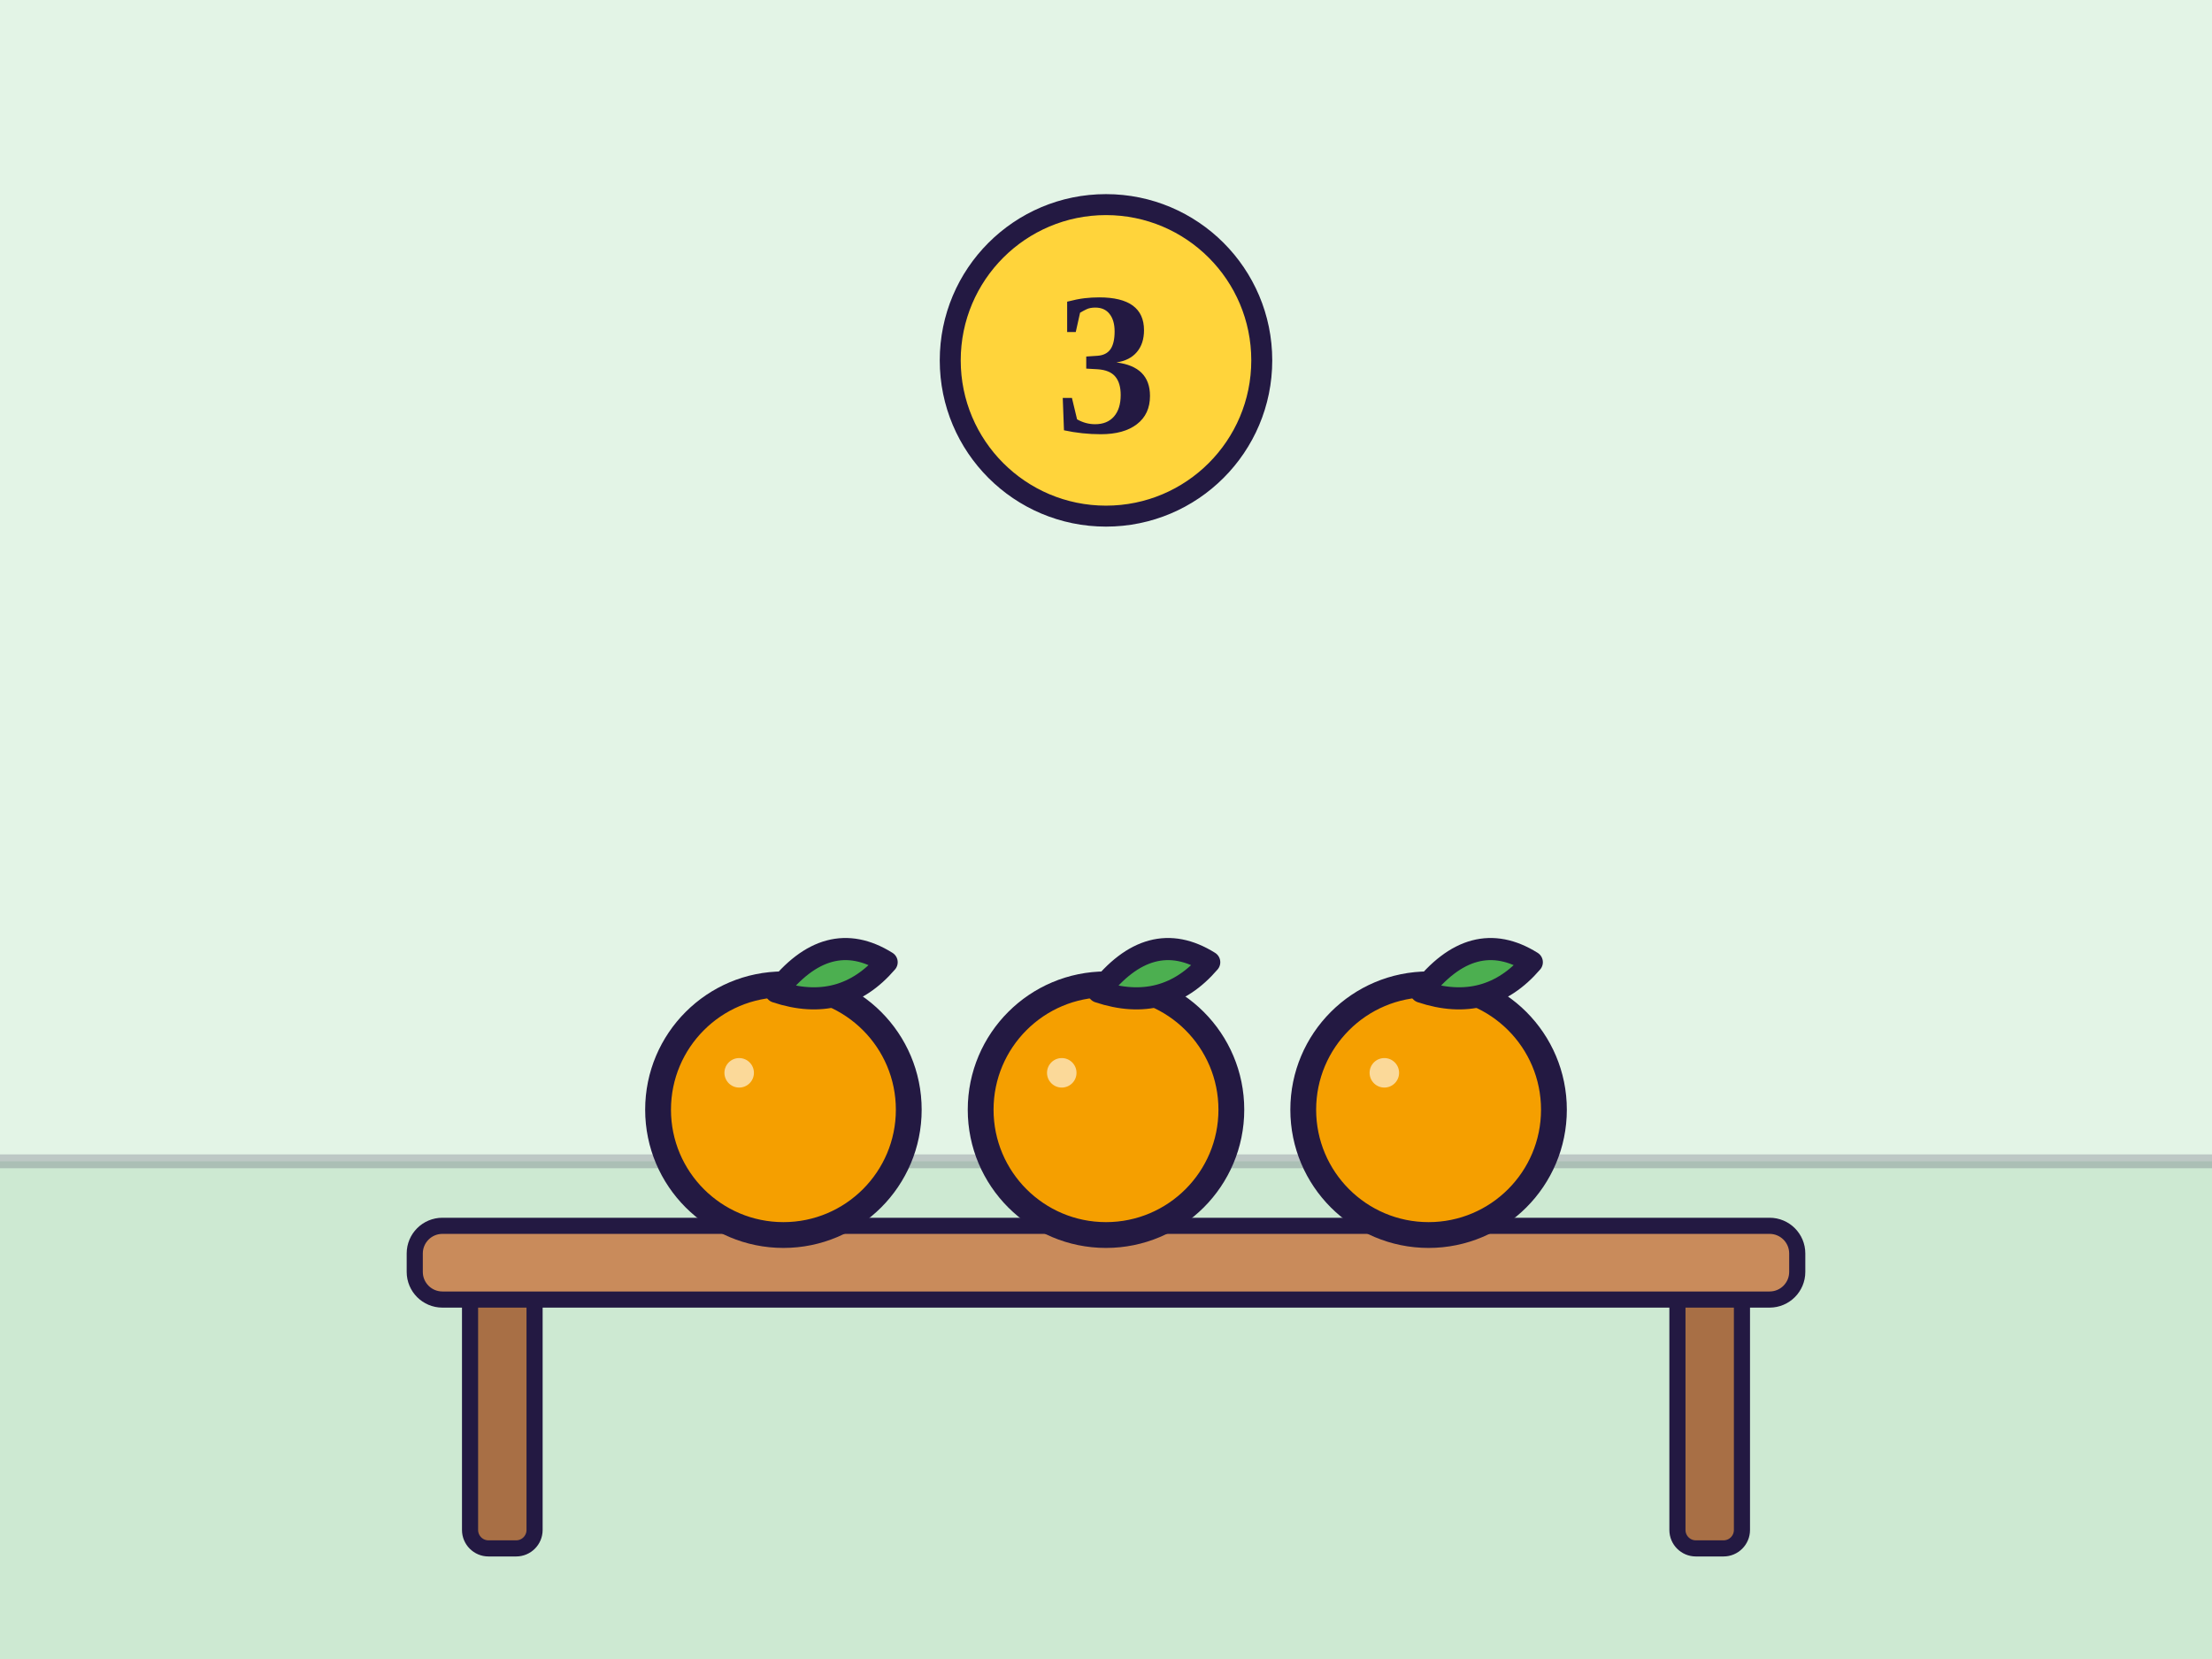
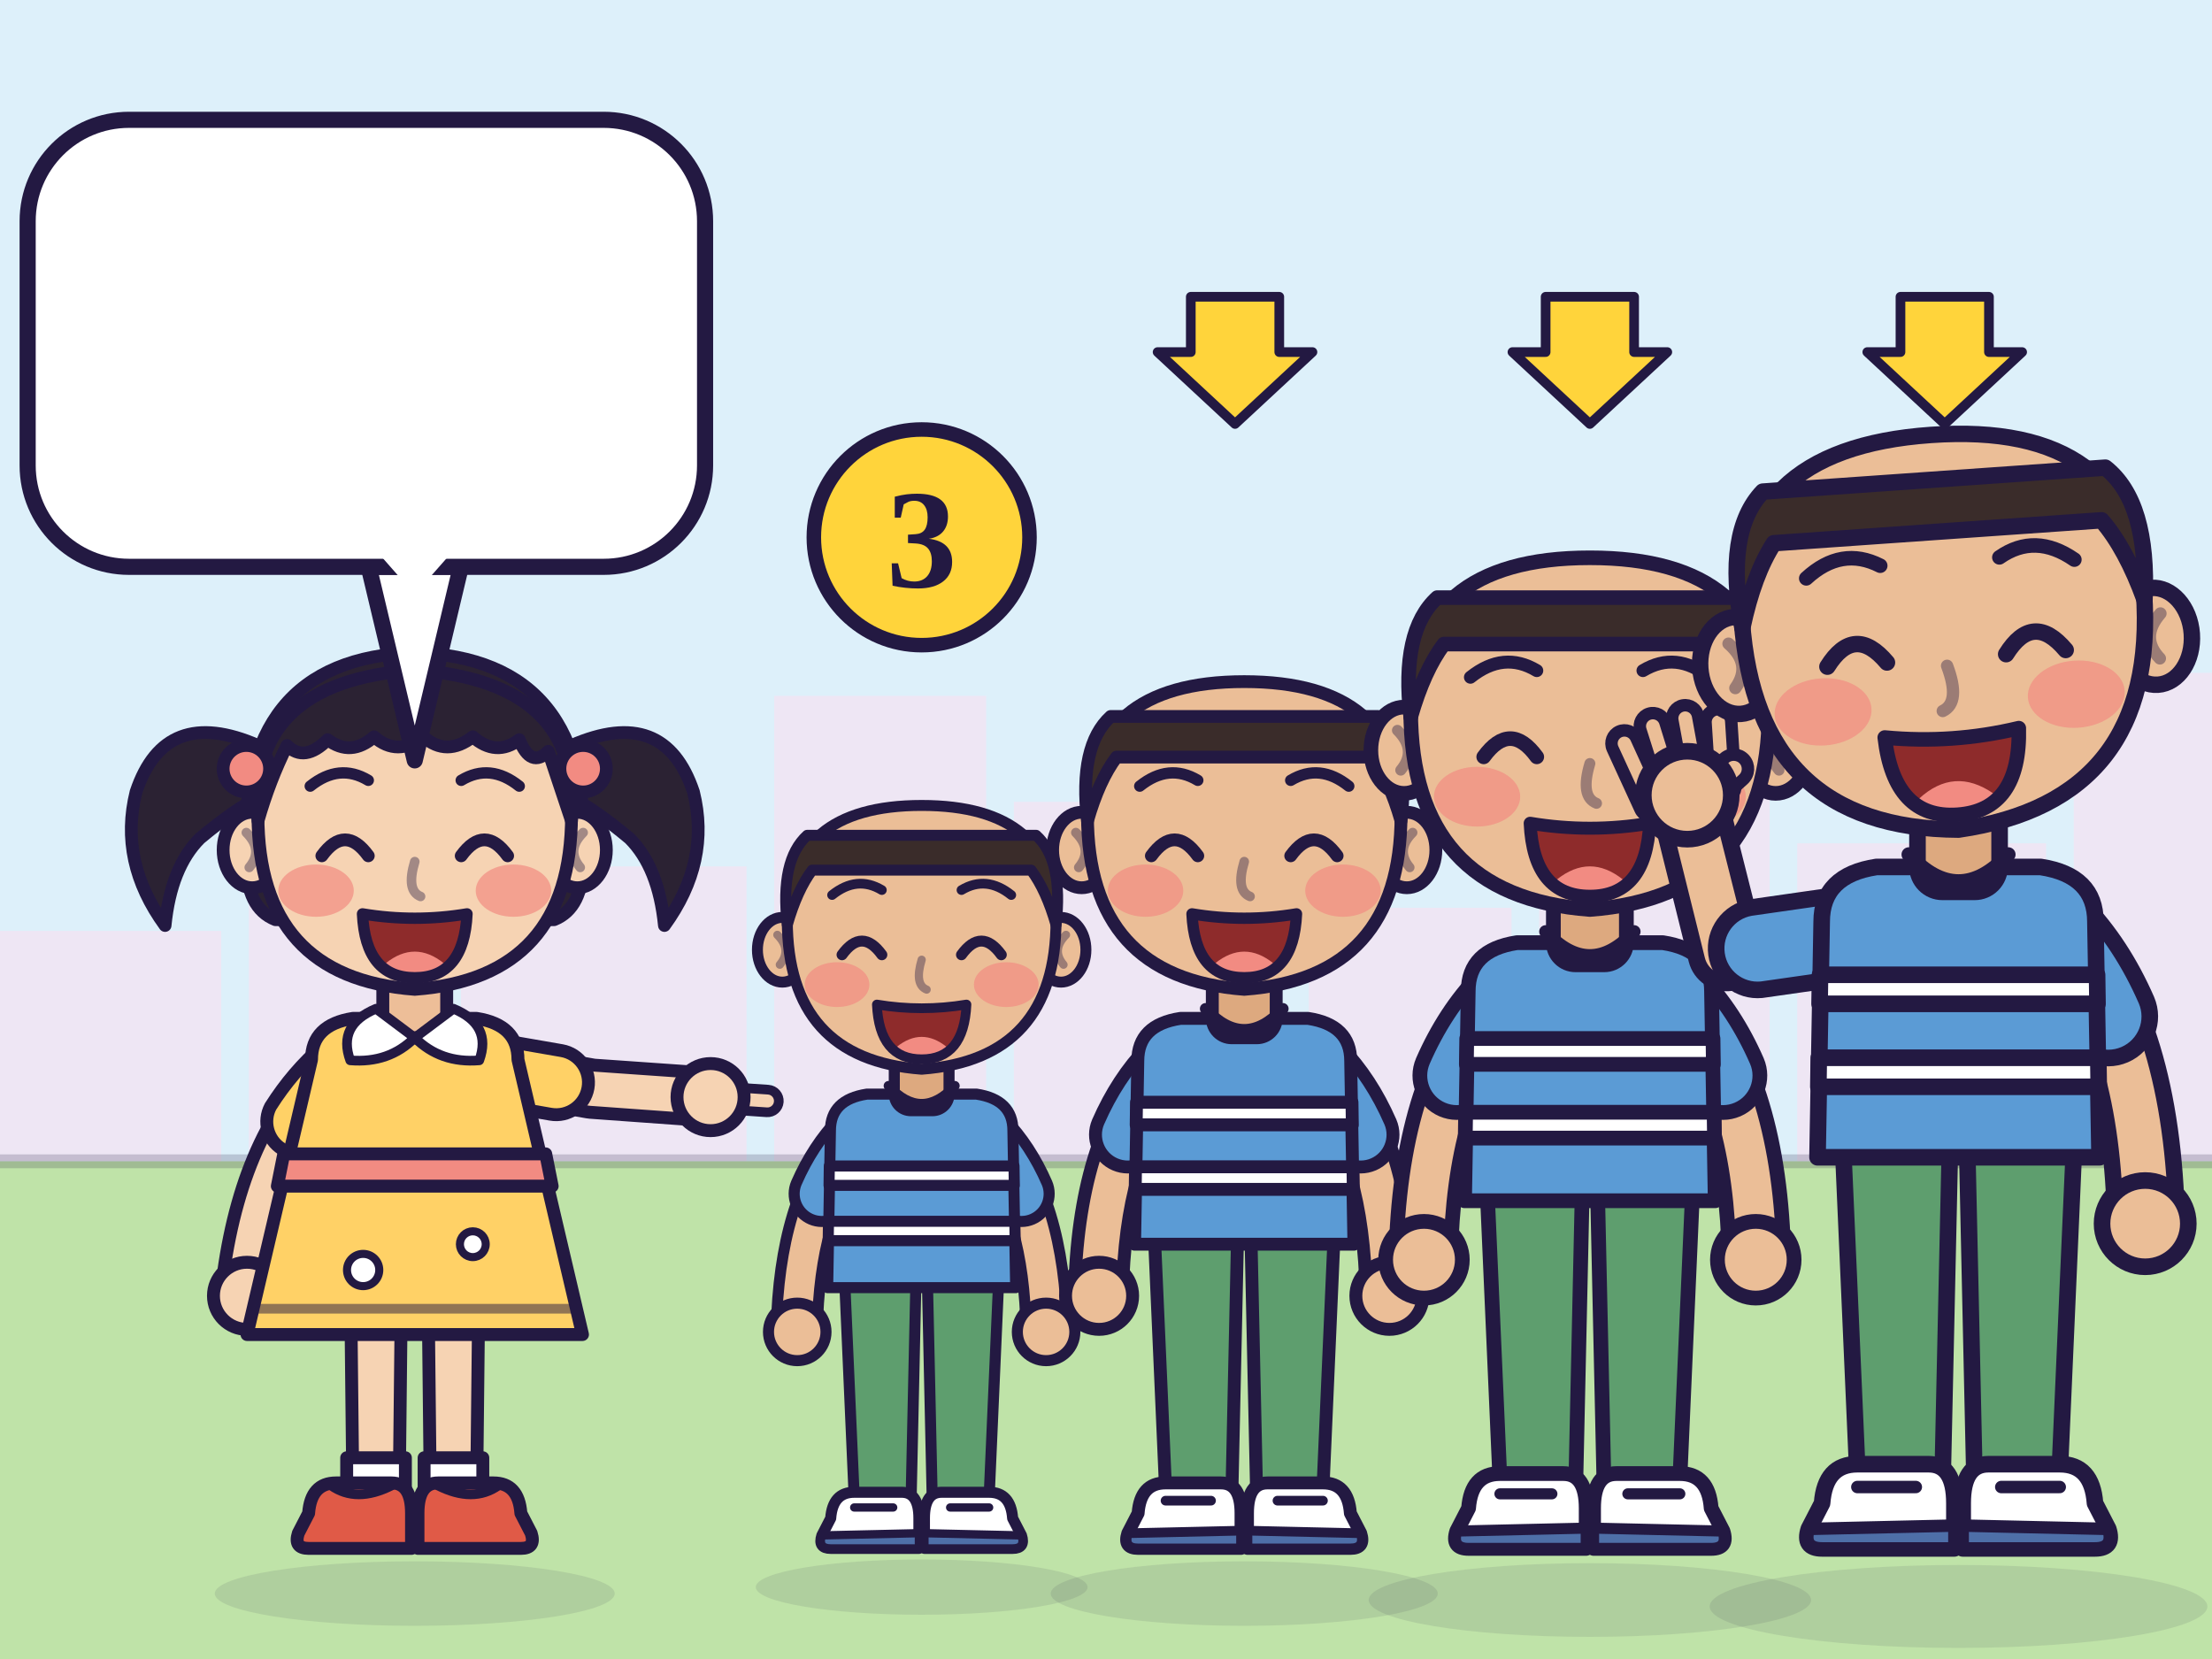
- <svg xmlns="http://www.w3.org/2000/svg" viewBox="0 0 480 360" role="img" aria-label="Three oranges in a row on a table, with the digit 3.">
+ <svg xmlns="http://www.w3.org/2000/svg" viewBox="0 0 480 360" role="img" aria-label="Little Sister points at a little friend standing with his three big brothers: &quot;他有三个哥哥。&quot;">
  <g stroke="#231942" stroke-width="3.5" stroke-linejoin="round" stroke-linecap="round">
-     <rect x="0" y="0" width="480" height="360" fill="#E3F4E6" stroke="none" />
-     <rect x="0" y="252" width="480" height="108" fill="#CDE9D2" stroke="none" />
+     <rect x="0" y="0" width="480" height="360" fill="#DDF0FA" stroke="none" />
+     <rect x="0" y="202" width="48" height="50" fill="#EEE6F4" stroke="none" />
+     <rect x="54" y="165" width="40" height="87" fill="#EEE6F4" stroke="none" />
+     <rect x="100" y="188" width="62" height="64" fill="#EEE6F4" stroke="none" />
+     <rect x="168" y="151" width="46" height="101" fill="#EEE6F4" stroke="none" />
+     <rect x="220" y="174" width="58" height="78" fill="#EEE6F4" stroke="none" />
+     <rect x="284" y="197" width="44" height="55" fill="#EEE6F4" stroke="none" />
+     <rect x="334" y="160" width="50" height="92" fill="#EEE6F4" stroke="none" />
+     <rect x="390" y="183" width="54" height="69" fill="#EEE6F4" stroke="none" />
+     <rect x="450" y="146" width="30" height="106" fill="#EEE6F4" stroke="none" />
+     <rect x="0" y="252" width="480" height="108" fill="#BFE3A8" stroke="none" />
    <path d="M0 252L480 252" fill="none" stroke-width="3" opacity="0.2" />
-     <g transform="translate(240 336)">
-       <g class="prop p-table">
-         <rect x="-138" y="-58" width="14" height="58" rx="4" fill="#A86F45" />
-         <rect x="124" y="-58" width="14" height="58" rx="4" fill="#A86F45" />
-         <rect x="-150" y="-70" width="300" height="16" rx="6" fill="#C98B5B" />
-       </g>
-     </g>
-     <g transform="translate(170 268) scale(1.6 1.6)">
-       <g class="prop p-orange count-item ci-1">
-         <circle cx="0" cy="-17" r="17" fill="#F59F00" />
-         <path d="M-1-33Q6-42 14-37Q8-30-1-33Z" fill="#4CAF50" stroke-width="3" />
-         <circle cx="-6" cy="-22" r="2" fill="#FFFFFF" stroke="none" opacity="0.6" />
-       </g>
-     </g>
-     <g transform="translate(240 268) scale(1.6 1.6)">
-       <g class="prop p-orange count-item ci-2">
-         <circle cx="0" cy="-17" r="17" fill="#F59F00" />
-         <path d="M-1-33Q6-42 14-37Q8-30-1-33Z" fill="#4CAF50" stroke-width="3" />
-         <circle cx="-6" cy="-22" r="2" fill="#FFFFFF" stroke="none" opacity="0.6" />
-       </g>
-     </g>
-     <g transform="translate(310 268) scale(1.6 1.6)">
-       <g class="prop p-orange count-item ci-3">
-         <circle cx="0" cy="-17" r="17" fill="#F59F00" />
-         <path d="M-1-33Q6-42 14-37Q8-30-1-33Z" fill="#4CAF50" stroke-width="3" />
-         <circle cx="-6" cy="-22" r="2" fill="#FFFFFF" stroke="none" opacity="0.6" />
-       </g>
-     </g>
-     <g transform="translate(240 112) scale(1.3 1.3)">
+     <path d="M30 52Q26 38 44 38Q52 26 68 36Q84 34 82 52Z" fill="#FFFFFF" stroke="none" />
+     <g transform="translate(268 92) scale(0.6 0.6)">
+       <g class="prop p-marker count-item ci-1">
+         <path d="M-16-46L16-46L16-26L28-26L0 0L-28-26L-16-26Z" fill="#FFD43B" stroke-width="3.5" />
+       </g>
+     </g>
+     <g transform="translate(345 92) scale(0.6 0.6)">
+       <g class="prop p-marker count-item ci-2">
+         <path d="M-16-46L16-46L16-26L28-26L0 0L-28-26L-16-26Z" fill="#FFD43B" stroke-width="3.5" />
+       </g>
+     </g>
+     <g transform="translate(422 92) scale(0.6 0.6)">
+       <g class="prop p-marker count-item ci-3">
+         <path d="M-16-46L16-46L16-26L28-26L0 0L-28-26L-16-26Z" fill="#FFD43B" stroke-width="3.5" />
+       </g>
+     </g>
+     <g transform="translate(200 140) scale(0.9 0.9)">
      <g class="prop p-digit digit">
        <circle cx="0" cy="-26" r="26" fill="#FFD43B" />
        <text x="0" y="-14" font-family="Baloo 2, Nunito, sans-serif" font-weight="800" font-size="34" text-anchor="middle" fill="#231942" stroke="none">3</text>
      </g>
    </g>
+     <g transform="translate(90 336) scale(0.7 0.7)">
+       <g class="char c-1 ch-meimei">
+         <g transform="translate(-150 -432)">
+           <ellipse class="shadow" cx="150" cy="446" rx="62" ry="10" fill="#231942" stroke="none" opacity="0.1" />
+           <g class="figure" stroke="#231942" stroke-width="4" stroke-linejoin="round" stroke-linecap="round">
+             <g class="legs">
+               <path d="M129.9 329.7L146.1 329.7L145.1 422.6L130.9 422.6Z" fill="#F6D3B3" />
+               <path d="M128.9 403.9L147.1 403.9L147.1 422.6L128.9 422.6Z" fill="#FFFFFF" />
+               <path d="M153.9 329.7L170.1 329.7L169.1 422.6L154.9 422.6Z" fill="#F6D3B3" />
+               <path d="M152.9 403.9L171.1 403.9L171.1 422.6L152.9 422.6Z" fill="#FFFFFF" />
+               <path d="M149 421.1Q149 411.7 142.8 411.7L125.6 411.7Q117.8 411.7 117.1 421.1L113.9 427.3Q112.4 432 117.1 432L149 432Z" fill="#E05A47" />
+               <path d="M124.1 412.5Q131.9 418 142.8 412.5" fill="none" stroke-width="3" />
+               <path d="M151 421.1Q151 411.7 157.2 411.7L174.4 411.7Q182.2 411.7 182.9 421.1L186.1 427.3Q187.6 432 182.9 432L151 432Z" fill="#E05A47" />
+               <path d="M175.9 412.5Q168.1 418 157.2 412.5" fill="none" stroke-width="3" />
+             </g>
+             <g transform="translate(150 333.7)">
+               <g class="upper">
+                 <g transform="translate(-150 -333.7)">
+                   <g transform="translate(172 283.7)">
+                     <g class="arm-left act">
+                       <g transform="translate(-172 -283.7)">
+                         <path d="M170.7 291L203.5 296.7A7.4 7.4 0 0 0 204.3 296.8L236.2 299.1A7.4 7.4 0 0 0 237.2 284.4L205.7 282.2L173.3 276.5A7.4 7.4 0 0 0 170.7 291Z" fill="#F6D3B3" />
+                         <path d="M170.3 293.6L192.1 297.4A10 10 0 0 0 195.6 277.7L173.7 273.9A10 10 0 0 0 170.3 293.6Z" fill="#FFD166" />
+                         <path d="M241.4 295.6L259.1 296.8A3.5 3.5 0 0 0 259.6 289.8L241.9 288.6A3.5 3.5 0 0 0 241.4 295.6Z" fill="#F6D3B3" stroke-width="3" />
+                         <circle class="hand" cx="241.7" cy="292.1" r="10.4" fill="#F6D3B3" />
+                       </g>
+                     </g>
+                   </g>
+                   <g transform="translate(128 283.7)">
+                     <g class="arm-right">
+                       <g transform="translate(-128 -283.7)">
+                         <path d="M123.2 278.1Q97.1 300.4 90.7 346.7A7.4 7.4 0 0 0 105.3 348.7Q110.9 308 132.8 289.3A7.4 7.4 0 0 0 123.2 278.1Z" fill="#F6D3B3" />
+                         <path d="M121.5 276.1Q112.2 284.1 105.3 295A10 10 0 0 0 122.2 305.6Q127.5 297.3 134.5 291.3A10 10 0 0 0 121.5 276.1Z" fill="#FFD166" />
+                         <circle class="hand" cx="98" cy="353.7" r="10.4" fill="#F6D3B3" />
+                       </g>
+                     </g>
+                   </g>
+                   <g class="body">
+                     <path d="M118 280.5Q118 269.7 130.8 267.7L169.2 267.7Q182 269.7 182 280.5L202 365.7L98 365.7Z" fill="#FFD166" />
+                     <path d="M109.4 309.7L190.6 309.7L192.6 319.7L107.4 319.7Z" fill="#F28B82" />
+                     <g class="neck">
+                       <rect x="140.1" y="250.7" width="19.8" height="23" rx="6" fill="#EDBE98" />
+                     </g>
+                     <path d="M138 264.7Q126 269.7 130 280.7Q142 281.7 150 273.7Z" fill="#FFFFFF" stroke-width="3" />
+                     <path d="M162 264.7Q174 269.7 170 280.7Q158 281.7 150 273.7Z" fill="#FFFFFF" stroke-width="3" />
+                     <circle cx="134" cy="345.7" r="5" fill="#FFFFFF" stroke-width="2.5" />
+                     <circle cx="168" cy="337.7" r="4" fill="#FFFFFF" stroke-width="2.5" />
+                     <path d="M101.6 357.7L198.4 357.7" fill="none" stroke-width="3" opacity="0.5" />
+                   </g>
+                   <g transform="translate(150 258.7)">
+                     <g class="head">
+                       <g transform="translate(-150 -258.7)">
+                         <g transform="translate(150 210.1) scale(0.9)" stroke-width="4.4">
+                           <g class="hair-back">
+                             <path d="M-54-30Q-86-44-96-14Q-102 10-86 32Q-84 12-74 2Q-62-8-54-12Z" fill="#2B2233" />
+                             <path d="M54-30Q86-44 96-14Q102 10 86 32Q84 12 74 2Q62-8 54-12Z" fill="#2B2233" />
+                             <path d="M-58 10Q-62-60 0-62Q62-60 58 10Q58 26 48 30L-48 30Q-58 26-58 10Z" fill="#2B2233" />
+                           </g>
+                           <g class="ears">
+                             <ellipse cx="-56" cy="6" rx="10" ry="13" fill="#F6D3B3" />
+                             <ellipse cx="56" cy="6" rx="10" ry="13" fill="#F6D3B3" />
+                             <path d="M-58 0Q-52 6-57 12" fill="none" stroke-width="3.3" opacity="0.4" />
+                             <path d="M58 0Q52 6 57 12" fill="none" stroke-width="3.3" opacity="0.4" />
+                           </g>
+                           <path class="face" d="M-54-6Q-54-52 0-52Q54-52 54-6Q54 50 0 54Q-54 50-54-6Z" fill="#F6D3B3" />
+                           <g class="hair">
+                             <path d="M-54-4Q-58-52 0-56Q58-52 54-4Q50-16 46-28Q40-22 36-32Q28-26 20-33Q11-26 3-33Q-6-26-14-33Q-22-26-30-32Q-38-24-44-30Q-50-18-54-4Z" fill="#2B2233" />
+                             <circle cx="-58" cy="-22" r="8" fill="#F28B82" />
+                             <circle cx="58" cy="-22" r="8" fill="#F28B82" />
+                           </g>
+                           <g class="cheeks">
+                             <ellipse cx="-34" cy="20" rx="13" ry="9" fill="#F28B82" stroke="none" opacity="0.7" />
+                             <ellipse cx="34" cy="20" rx="13" ry="9" fill="#F28B82" stroke="none" opacity="0.7" />
+                           </g>
+                           <g class="brows">
+                             <path d="M-36-16Q-26-24-16-18M16-18Q26-24 36-16" fill="none" stroke-width="3.9" />
+                           </g>
+                           <g transform="translate(0 4)">
+                             <g class="eyes">
+                               <g transform="translate(0 -4)">
+                                 <path d="M-32 8Q-24-3-16 8M16 8Q24-3 32 8" fill="none" stroke-width="4.4" />
+                               </g>
+                             </g>
+                           </g>
+                           <g class="nose">
+                             <path d="M0 10Q-3 20 2 22" fill="none" stroke-width="3.3" opacity="0.4" />
+                           </g>
+                           <g class="mouth">
+                             <path d="M-18 28Q0 31 18 28Q17 50 0 50Q-17 50-18 28Z" fill="#8E2B2B" stroke="none" />
+                             <path d="M-10 45Q0 37 10 45Q6 50 0 50Q-6 50-10 45Z" fill="#F28B82" stroke="none" />
+                             <path d="M-18 28Q0 31 18 28Q17 50 0 50Q-17 50-18 28Z" fill="none" stroke-width="3.9" />
+                           </g>
+                         </g>
+                       </g>
+                     </g>
+                   </g>
+                 </g>
+               </g>
+             </g>
+           </g>
+         </g>
+       </g>
+     </g>
+     <g transform="translate(200 336) scale(0.6 0.6)">
+       <g class="char c-2 ch-boy">
+         <g transform="translate(-150 -432)">
+           <ellipse class="shadow" cx="150" cy="446" rx="60" ry="10" fill="#231942" stroke="none" opacity="0.1" />
+           <g class="figure" stroke="#231942" stroke-width="4" stroke-linejoin="round" stroke-linecap="round">
+             <g class="legs">
+               <path d="M122 331.7L148 331.7L146 422.6L126 422.6Z" fill="#5E9E6E" />
+               <path d="M178 331.7L152 331.7L154 422.6L174 422.6Z" fill="#5E9E6E" />
+               <path d="M149 421.1Q149 411.7 142.8 411.7L125.6 411.7Q117.8 411.7 117.1 421.1L113.9 427.3Q112.4 432 117.1 432L149 432Z" fill="#FFFFFF" />
+               <path d="M113.9 427.3Q112.4 432 117.1 432L149 432L149 426.5Z" fill="#4E6FA8" stroke-width="3" />
+               <path d="M125.6 417.2L139.7 417.2" fill="none" stroke-width="3" />
+               <path d="M151 421.1Q151 411.7 157.2 411.7L174.4 411.7Q182.2 411.7 182.9 421.1L186.1 427.3Q187.6 432 182.9 432L151 432Z" fill="#FFFFFF" />
+               <path d="M186.1 427.3Q187.6 432 182.9 432L151 432L151 426.5Z" fill="#4E6FA8" stroke-width="3" />
+               <path d="M174.4 417.2L160.3 417.2" fill="none" stroke-width="3" />
+             </g>
+             <g transform="translate(150 331.7)">
+               <g class="upper">
+                 <g transform="translate(-150 -331.7)">
+                   <g transform="translate(173 283.7)">
+                     <g class="arm-left">
+                       <g transform="translate(-173 -283.7)">
+                         <path d="M167.7 288.9Q185.8 307.3 187.6 348.1A7.4 7.4 0 0 0 202.4 347.4Q200.2 301.1 178.3 278.6A7.4 7.4 0 0 0 167.7 288.9Z" fill="#EBBE97" />
+                         <path d="M165.8 290.7Q172.6 297.6 176.9 307.7A10 10 0 0 0 195.3 299.8Q189.4 286.3 180.2 276.7A10 10 0 0 0 165.8 290.7Z" fill="#5B9BD5" />
+                         <circle class="hand" cx="195" cy="353.7" r="10.4" fill="#EBBE97" />
+                       </g>
+                     </g>
+                   </g>
+                   <g transform="translate(127 283.7)">
+                     <g class="arm-right">
+                       <g transform="translate(-127 -283.7)">
+                         <path d="M121.7 278.6Q99.8 301.1 97.6 347.4A7.4 7.4 0 0 0 112.4 348.1Q114.2 307.3 132.3 288.9A7.4 7.4 0 0 0 121.7 278.6Z" fill="#EBBE97" />
+                         <path d="M119.8 276.7Q110.6 286.3 104.7 299.8A10 10 0 0 0 123.1 307.7Q127.4 297.6 134.2 290.7A10 10 0 0 0 119.8 276.7Z" fill="#5B9BD5" />
+                         <circle class="hand" cx="105" cy="353.7" r="10.4" fill="#EBBE97" />
+                       </g>
+                     </g>
+                   </g>
+                   <g class="body">
+                     <path d="M117 280.9Q117 269.7 130.2 267.7L169.8 267.7Q183 269.7 183 280.9L184 337.7L116 337.7Z" fill="#5B9BD5" />
+                     <path d="M116.6 293.7L183.4 293.7L183.5 300.7L116.5 300.7Z" fill="#FFFFFF" />
+                     <path d="M116.3 313.7L183.7 313.7L183.8 320.7L116.2 320.7Z" fill="#FFFFFF" />
+                     <g class="neck">
+                       <rect x="140.1" y="250.7" width="19.8" height="23" rx="6" fill="#DDA97F" />
+                     </g>
+                     <path d="M138 264.7Q150 277.7 162 264.7" fill="none" stroke-width="3.5" />
+                   </g>
+                   <g transform="translate(150 258.7)">
+                     <g class="head">
+                       <g transform="translate(-150 -258.7)">
+                         <g transform="translate(150 210.1) scale(0.9)" stroke-width="4.4">
+                           <g class="ears">
+                             <ellipse cx="-56" cy="6" rx="10" ry="13" fill="#EBBE97" />
+                             <ellipse cx="56" cy="6" rx="10" ry="13" fill="#EBBE97" />
+                             <path d="M-58 0Q-52 6-57 12" fill="none" stroke-width="3.3" opacity="0.4" />
+                             <path d="M58 0Q52 6 57 12" fill="none" stroke-width="3.3" opacity="0.4" />
+                           </g>
+                           <path class="face" d="M-54-6Q-54-52 0-52Q54-52 54-6Q54 50 0 54Q-54 50-54-6Z" fill="#EBBE97" />
+                           <g class="hair">
+                             <path d="M-54-4Q-57-30-46-40L46-40Q57-30 54-4Q50-18 44-26L-44-26Q-50-18-54-4Z" fill="#3A2C2A" />
+                           </g>
+                           <g class="cheeks">
+                             <ellipse cx="-34" cy="20" rx="13" ry="9" fill="#F28B82" stroke="none" opacity="0.7" />
+                             <ellipse cx="34" cy="20" rx="13" ry="9" fill="#F28B82" stroke="none" opacity="0.7" />
+                           </g>
+                           <g class="brows">
+                             <path d="M-36-16Q-26-24-16-18M16-18Q26-24 36-16" fill="none" stroke-width="3.9" />
+                           </g>
+                           <g transform="translate(0 4)">
+                             <g class="eyes">
+                               <g transform="translate(0 -4)">
+                                 <path d="M-32 8Q-24-3-16 8M16 8Q24-3 32 8" fill="none" stroke-width="4.4" />
+                               </g>
+                             </g>
+                           </g>
+                           <g class="nose">
+                             <path d="M0 10Q-3 20 2 22" fill="none" stroke-width="3.3" opacity="0.4" />
+                           </g>
+                           <g class="mouth">
+                             <path d="M-18 28Q0 31 18 28Q17 50 0 50Q-17 50-18 28Z" fill="#8E2B2B" stroke="none" />
+                             <path d="M-10 45Q0 37 10 45Q6 50 0 50Q-6 50-10 45Z" fill="#F28B82" stroke="none" />
+                             <path d="M-18 28Q0 31 18 28Q17 50 0 50Q-17 50-18 28Z" fill="none" stroke-width="3.9" />
+                           </g>
+                         </g>
+                       </g>
+                     </g>
+                   </g>
+                 </g>
+               </g>
+             </g>
+           </g>
+         </g>
+       </g>
+     </g>
+     <g transform="translate(270 336) scale(0.7 0.7)">
+       <g class="char c-3 ch-boy">
+         <g transform="translate(-150 -432)">
+           <ellipse class="shadow" cx="150" cy="446" rx="60" ry="10" fill="#231942" stroke="none" opacity="0.1" />
+           <g class="figure" stroke="#231942" stroke-width="4" stroke-linejoin="round" stroke-linecap="round">
+             <g class="legs">
+               <path d="M122 331.7L148 331.7L146 422.6L126 422.6Z" fill="#5E9E6E" />
+               <path d="M178 331.7L152 331.7L154 422.6L174 422.6Z" fill="#5E9E6E" />
+               <path d="M149 421.1Q149 411.7 142.8 411.7L125.6 411.7Q117.8 411.7 117.1 421.1L113.9 427.3Q112.4 432 117.1 432L149 432Z" fill="#FFFFFF" />
+               <path d="M113.9 427.3Q112.4 432 117.1 432L149 432L149 426.5Z" fill="#4E6FA8" stroke-width="3" />
+               <path d="M125.6 417.2L139.7 417.2" fill="none" stroke-width="3" />
+               <path d="M151 421.1Q151 411.7 157.2 411.7L174.4 411.7Q182.2 411.7 182.9 421.1L186.1 427.3Q187.6 432 182.9 432L151 432Z" fill="#FFFFFF" />
+               <path d="M186.1 427.3Q187.6 432 182.9 432L151 432L151 426.5Z" fill="#4E6FA8" stroke-width="3" />
+               <path d="M174.4 417.2L160.3 417.2" fill="none" stroke-width="3" />
+             </g>
+             <g transform="translate(150 331.7)">
+               <g class="upper">
+                 <g transform="translate(-150 -331.7)">
+                   <g transform="translate(173 283.7)">
+                     <g class="arm-left">
+                       <g transform="translate(-173 -283.7)">
+                         <path d="M167.7 288.9Q185.8 307.3 187.6 348.1A7.4 7.4 0 0 0 202.4 347.4Q200.2 301.1 178.3 278.6A7.4 7.4 0 0 0 167.7 288.9Z" fill="#EBBE97" />
+                         <path d="M165.8 290.7Q172.6 297.6 176.9 307.7A10 10 0 0 0 195.3 299.8Q189.4 286.3 180.2 276.7A10 10 0 0 0 165.8 290.7Z" fill="#5B9BD5" />
+                         <circle class="hand" cx="195" cy="353.7" r="10.4" fill="#EBBE97" />
+                       </g>
+                     </g>
+                   </g>
+                   <g transform="translate(127 283.7)">
+                     <g class="arm-right">
+                       <g transform="translate(-127 -283.7)">
+                         <path d="M121.7 278.6Q99.8 301.1 97.6 347.4A7.4 7.4 0 0 0 112.4 348.1Q114.2 307.3 132.3 288.9A7.4 7.4 0 0 0 121.7 278.6Z" fill="#EBBE97" />
+                         <path d="M119.8 276.7Q110.6 286.3 104.7 299.8A10 10 0 0 0 123.1 307.7Q127.4 297.6 134.2 290.7A10 10 0 0 0 119.8 276.7Z" fill="#5B9BD5" />
+                         <circle class="hand" cx="105" cy="353.7" r="10.4" fill="#EBBE97" />
+                       </g>
+                     </g>
+                   </g>
+                   <g class="body">
+                     <path d="M117 280.9Q117 269.7 130.2 267.7L169.8 267.7Q183 269.7 183 280.9L184 337.7L116 337.7Z" fill="#5B9BD5" />
+                     <path d="M116.6 293.7L183.4 293.7L183.5 300.7L116.5 300.7Z" fill="#FFFFFF" />
+                     <path d="M116.3 313.7L183.7 313.7L183.8 320.7L116.2 320.7Z" fill="#FFFFFF" />
+                     <g class="neck">
+                       <rect x="140.1" y="250.7" width="19.8" height="23" rx="6" fill="#DDA97F" />
+                     </g>
+                     <path d="M138 264.7Q150 277.7 162 264.7" fill="none" stroke-width="3.5" />
+                   </g>
+                   <g transform="translate(150 258.7)">
+                     <g class="head">
+                       <g transform="translate(-150 -258.7)">
+                         <g transform="translate(150 210.1) scale(0.9)" stroke-width="4.4">
+                           <g class="ears">
+                             <ellipse cx="-56" cy="6" rx="10" ry="13" fill="#EBBE97" />
+                             <ellipse cx="56" cy="6" rx="10" ry="13" fill="#EBBE97" />
+                             <path d="M-58 0Q-52 6-57 12" fill="none" stroke-width="3.3" opacity="0.4" />
+                             <path d="M58 0Q52 6 57 12" fill="none" stroke-width="3.3" opacity="0.4" />
+                           </g>
+                           <path class="face" d="M-54-6Q-54-52 0-52Q54-52 54-6Q54 50 0 54Q-54 50-54-6Z" fill="#EBBE97" />
+                           <g class="hair">
+                             <path d="M-54-4Q-57-30-46-40L46-40Q57-30 54-4Q50-18 44-26L-44-26Q-50-18-54-4Z" fill="#3A2C2A" />
+                           </g>
+                           <g class="cheeks">
+                             <ellipse cx="-34" cy="20" rx="13" ry="9" fill="#F28B82" stroke="none" opacity="0.7" />
+                             <ellipse cx="34" cy="20" rx="13" ry="9" fill="#F28B82" stroke="none" opacity="0.7" />
+                           </g>
+                           <g class="brows">
+                             <path d="M-36-16Q-26-24-16-18M16-18Q26-24 36-16" fill="none" stroke-width="3.9" />
+                           </g>
+                           <g transform="translate(0 4)">
+                             <g class="eyes">
+                               <g transform="translate(0 -4)">
+                                 <path d="M-32 8Q-24-3-16 8M16 8Q24-3 32 8" fill="none" stroke-width="4.4" />
+                               </g>
+                             </g>
+                           </g>
+                           <g class="nose">
+                             <path d="M0 10Q-3 20 2 22" fill="none" stroke-width="3.3" opacity="0.4" />
+                           </g>
+                           <g class="mouth">
+                             <path d="M-18 28Q0 31 18 28Q17 50 0 50Q-17 50-18 28Z" fill="#8E2B2B" stroke="none" />
+                             <path d="M-10 45Q0 37 10 45Q6 50 0 50Q-6 50-10 45Z" fill="#F28B82" stroke="none" />
+                             <path d="M-18 28Q0 31 18 28Q17 50 0 50Q-17 50-18 28Z" fill="none" stroke-width="3.9" />
+                           </g>
+                         </g>
+                       </g>
+                     </g>
+                   </g>
+                 </g>
+               </g>
+             </g>
+           </g>
+         </g>
+       </g>
+     </g>
+     <g transform="translate(345 336) scale(0.8 0.8)">
+       <g class="char c-4 ch-boy">
+         <g transform="translate(-150 -432)">
+           <ellipse class="shadow" cx="150" cy="446" rx="60" ry="10" fill="#231942" stroke="none" opacity="0.1" />
+           <g class="figure" stroke="#231942" stroke-width="4" stroke-linejoin="round" stroke-linecap="round">
+             <g class="legs">
+               <path d="M122 331.7L148 331.7L146 422.6L126 422.6Z" fill="#5E9E6E" />
+               <path d="M178 331.7L152 331.7L154 422.6L174 422.6Z" fill="#5E9E6E" />
+               <path d="M149 421.1Q149 411.7 142.8 411.7L125.6 411.7Q117.8 411.7 117.1 421.1L113.9 427.3Q112.4 432 117.1 432L149 432Z" fill="#FFFFFF" />
+               <path d="M113.9 427.3Q112.4 432 117.1 432L149 432L149 426.5Z" fill="#4E6FA8" stroke-width="3" />
+               <path d="M125.6 417.2L139.7 417.2" fill="none" stroke-width="3" />
+               <path d="M151 421.1Q151 411.7 157.2 411.7L174.4 411.7Q182.2 411.7 182.9 421.1L186.1 427.3Q187.6 432 182.9 432L151 432Z" fill="#FFFFFF" />
+               <path d="M186.1 427.3Q187.6 432 182.9 432L151 432L151 426.5Z" fill="#4E6FA8" stroke-width="3" />
+               <path d="M174.4 417.2L160.3 417.2" fill="none" stroke-width="3" />
+             </g>
+             <g transform="translate(150 331.7)">
+               <g class="upper">
+                 <g transform="translate(-150 -331.7)">
+                   <g transform="translate(173 283.7)">
+                     <g class="arm-left">
+                       <g transform="translate(-173 -283.7)">
+                         <path d="M167.7 288.9Q185.8 307.3 187.6 348.1A7.4 7.4 0 0 0 202.4 347.4Q200.2 301.1 178.3 278.6A7.4 7.4 0 0 0 167.7 288.9Z" fill="#EBBE97" />
+                         <path d="M165.8 290.7Q172.6 297.6 176.9 307.7A10 10 0 0 0 195.3 299.8Q189.4 286.3 180.2 276.7A10 10 0 0 0 165.8 290.7Z" fill="#5B9BD5" />
+                         <circle class="hand" cx="195" cy="353.7" r="10.4" fill="#EBBE97" />
+                       </g>
+                     </g>
+                   </g>
+                   <g transform="translate(127 283.7)">
+                     <g class="arm-right">
+                       <g transform="translate(-127 -283.7)">
+                         <path d="M121.7 278.6Q99.8 301.1 97.6 347.4A7.4 7.4 0 0 0 112.4 348.1Q114.2 307.3 132.3 288.9A7.4 7.4 0 0 0 121.7 278.6Z" fill="#EBBE97" />
+                         <path d="M119.8 276.7Q110.6 286.3 104.7 299.8A10 10 0 0 0 123.1 307.7Q127.4 297.6 134.2 290.7A10 10 0 0 0 119.8 276.7Z" fill="#5B9BD5" />
+                         <circle class="hand" cx="105" cy="353.7" r="10.4" fill="#EBBE97" />
+                       </g>
+                     </g>
+                   </g>
+                   <g class="body">
+                     <path d="M117 280.9Q117 269.7 130.2 267.7L169.8 267.7Q183 269.7 183 280.9L184 337.7L116 337.7Z" fill="#5B9BD5" />
+                     <path d="M116.6 293.7L183.4 293.7L183.5 300.7L116.5 300.7Z" fill="#FFFFFF" />
+                     <path d="M116.3 313.7L183.7 313.7L183.8 320.7L116.2 320.7Z" fill="#FFFFFF" />
+                     <g class="neck">
+                       <rect x="140.1" y="250.7" width="19.8" height="23" rx="6" fill="#DDA97F" />
+                     </g>
+                     <path d="M138 264.7Q150 277.7 162 264.7" fill="none" stroke-width="3.5" />
+                   </g>
+                   <g transform="translate(150 258.7)">
+                     <g class="head">
+                       <g transform="translate(-150 -258.7)">
+                         <g transform="translate(150 210.1) scale(0.9)" stroke-width="4.4">
+                           <g class="ears">
+                             <ellipse cx="-56" cy="6" rx="10" ry="13" fill="#EBBE97" />
+                             <ellipse cx="56" cy="6" rx="10" ry="13" fill="#EBBE97" />
+                             <path d="M-58 0Q-52 6-57 12" fill="none" stroke-width="3.3" opacity="0.4" />
+                             <path d="M58 0Q52 6 57 12" fill="none" stroke-width="3.3" opacity="0.4" />
+                           </g>
+                           <path class="face" d="M-54-6Q-54-52 0-52Q54-52 54-6Q54 50 0 54Q-54 50-54-6Z" fill="#EBBE97" />
+                           <g class="hair">
+                             <path d="M-54-4Q-57-30-46-40L46-40Q57-30 54-4Q50-18 44-26L-44-26Q-50-18-54-4Z" fill="#3A2C2A" />
+                           </g>
+                           <g class="cheeks">
+                             <ellipse cx="-34" cy="20" rx="13" ry="9" fill="#F28B82" stroke="none" opacity="0.7" />
+                             <ellipse cx="34" cy="20" rx="13" ry="9" fill="#F28B82" stroke="none" opacity="0.7" />
+                           </g>
+                           <g class="brows">
+                             <path d="M-36-16Q-26-24-16-18M16-18Q26-24 36-16" fill="none" stroke-width="3.9" />
+                           </g>
+                           <g transform="translate(0 4)">
+                             <g class="eyes">
+                               <g transform="translate(0 -4)">
+                                 <path d="M-32 8Q-24-3-16 8M16 8Q24-3 32 8" fill="none" stroke-width="4.4" />
+                               </g>
+                             </g>
+                           </g>
+                           <g class="nose">
+                             <path d="M0 10Q-3 20 2 22" fill="none" stroke-width="3.3" opacity="0.4" />
+                           </g>
+                           <g class="mouth">
+                             <path d="M-18 28Q0 31 18 28Q17 50 0 50Q-17 50-18 28Z" fill="#8E2B2B" stroke="none" />
+                             <path d="M-10 45Q0 37 10 45Q6 50 0 50Q-6 50-10 45Z" fill="#F28B82" stroke="none" />
+                             <path d="M-18 28Q0 31 18 28Q17 50 0 50Q-17 50-18 28Z" fill="none" stroke-width="3.9" />
+                           </g>
+                         </g>
+                       </g>
+                     </g>
+                   </g>
+                 </g>
+               </g>
+             </g>
+           </g>
+         </g>
+       </g>
+     </g>
+     <g transform="translate(425 336) scale(-0.9 0.9)">
+       <g class="char c-5 ch-boy">
+         <g transform="translate(-150 -432)">
+           <ellipse class="shadow" cx="150" cy="446" rx="60" ry="10" fill="#231942" stroke="none" opacity="0.1" />
+           <g class="figure" stroke="#231942" stroke-width="4" stroke-linejoin="round" stroke-linecap="round">
+             <g class="legs">
+               <path d="M122 331.7L148 331.7L146 422.6L126 422.6Z" fill="#5E9E6E" />
+               <path d="M178 331.7L152 331.7L154 422.6L174 422.6Z" fill="#5E9E6E" />
+               <path d="M149 421.1Q149 411.7 142.8 411.7L125.6 411.7Q117.8 411.7 117.1 421.1L113.9 427.3Q112.4 432 117.1 432L149 432Z" fill="#FFFFFF" />
+               <path d="M113.9 427.3Q112.4 432 117.1 432L149 432L149 426.5Z" fill="#4E6FA8" stroke-width="3" />
+               <path d="M125.6 417.2L139.7 417.2" fill="none" stroke-width="3" />
+               <path d="M151 421.1Q151 411.7 157.2 411.7L174.4 411.7Q182.2 411.7 182.9 421.1L186.1 427.3Q187.6 432 182.9 432L151 432Z" fill="#FFFFFF" />
+               <path d="M186.1 427.3Q187.6 432 182.9 432L151 432L151 426.5Z" fill="#4E6FA8" stroke-width="3" />
+               <path d="M174.4 417.2L160.3 417.2" fill="none" stroke-width="3" />
+             </g>
+             <g transform="translate(150 331.7)">
+               <g class="upper">
+                 <g transform="translate(-150 -331.7)">
+                   <g transform="translate(173 283.7)">
+                     <g class="arm-left">
+                       <g transform="translate(-173 -283.7)">
+                         <path d="M172 291L204.9 295.6A7.4 7.4 0 0 0 213.1 290.1L220.8 259.1A7.4 7.4 0 0 0 206.6 255.5L200.4 280.1L174 276.4A7.4 7.4 0 0 0 172 291Z" fill="#EBBE97" />
+                         <path d="M171.6 293.6L197.5 297.3A10 10 0 0 0 200.2 277.5L174.4 273.8A10 10 0 0 0 171.6 293.6Z" fill="#5B9BD5" />
+                         <path d="M210 248.5L211 232.9A3.1 3.1 0 0 0 204.8 232.6L203.8 248.1A3.1 3.1 0 0 0 210 248.5Z" fill="#EBBE97" stroke-width="3" />
+                         <path d="M215.7 250.3L219 232.4A3.1 3.1 0 0 0 212.8 231.3L209.5 249.2A3.1 3.1 0 0 0 215.7 250.3Z" fill="#EBBE97" stroke-width="3" />
+                         <path d="M221.2 252.1L226.7 234.7A3.1 3.1 0 0 0 220.7 232.8L215.3 250.2A3.1 3.1 0 0 0 221.2 252.1Z" fill="#EBBE97" stroke-width="3" />
+                         <path d="M226.7 253.8L233.4 239.2A3.1 3.1 0 0 0 227.7 236.6L221 251.3A3.1 3.1 0 0 0 226.7 253.8Z" fill="#EBBE97" stroke-width="3" />
+                         <path d="M216.9 250.9L206.5 241.5A3.4 3.4 0 0 0 201.9 246.6L212.4 256A3.4 3.4 0 0 0 216.9 250.9Z" fill="#EBBE97" stroke-width="3" />
+                         <circle class="hand" cx="215.4" cy="250.4" r="10.6" fill="#EBBE97" />
+                       </g>
+                     </g>
+                   </g>
+                   <g transform="translate(127 283.7)">
+                     <g class="arm-right">
+                       <g transform="translate(-127 -283.7)">
+                         <path d="M121.7 278.6Q99.8 301.1 97.6 347.4A7.4 7.4 0 0 0 112.4 348.1Q114.2 307.3 132.3 288.9A7.4 7.4 0 0 0 121.7 278.6Z" fill="#EBBE97" />
+                         <path d="M119.8 276.7Q110.6 286.3 104.7 299.8A10 10 0 0 0 123.1 307.7Q127.4 297.6 134.2 290.7A10 10 0 0 0 119.8 276.7Z" fill="#5B9BD5" />
+                         <circle class="hand" cx="105" cy="353.7" r="10.4" fill="#EBBE97" />
+                       </g>
+                     </g>
+                   </g>
+                   <g class="body">
+                     <path d="M117 280.9Q117 269.7 130.2 267.7L169.8 267.7Q183 269.7 183 280.9L184 337.7L116 337.7Z" fill="#5B9BD5" />
+                     <path d="M116.6 293.7L183.4 293.7L183.5 300.7L116.5 300.7Z" fill="#FFFFFF" />
+                     <path d="M116.3 313.7L183.7 313.7L183.8 320.7L116.2 320.7Z" fill="#FFFFFF" />
+                     <g class="neck">
+                       <rect x="140.1" y="250.7" width="19.8" height="23" rx="6" fill="#DDA97F" />
+                     </g>
+                     <path d="M138 264.7Q150 277.7 162 264.7" fill="none" stroke-width="3.5" />
+                   </g>
+                   <g transform="translate(150 258.7) rotate(4)">
+                     <g class="head">
+                       <g transform="translate(-150 -258.7)">
+                         <g transform="translate(150 210.1) scale(0.9)" stroke-width="4.4">
+                           <g class="ears">
+                             <ellipse cx="-56" cy="6" rx="10" ry="13" fill="#EBBE97" />
+                             <ellipse cx="56" cy="6" rx="10" ry="13" fill="#EBBE97" />
+                             <path d="M-58 0Q-52 6-57 12" fill="none" stroke-width="3.3" opacity="0.4" />
+                             <path d="M58 0Q52 6 57 12" fill="none" stroke-width="3.3" opacity="0.4" />
+                           </g>
+                           <path class="face" d="M-54-6Q-54-52 0-52Q54-52 54-6Q54 50 0 54Q-54 50-54-6Z" fill="#EBBE97" />
+                           <g class="hair">
+                             <path d="M-54-4Q-57-30-46-40L46-40Q57-30 54-4Q50-18 44-26L-44-26Q-50-18-54-4Z" fill="#3A2C2A" />
+                           </g>
+                           <g class="cheeks">
+                             <ellipse cx="-34" cy="20" rx="13" ry="9" fill="#F28B82" stroke="none" opacity="0.7" />
+                             <ellipse cx="34" cy="20" rx="13" ry="9" fill="#F28B82" stroke="none" opacity="0.7" />
+                           </g>
+                           <g class="brows">
+                             <path d="M-36-16Q-26-24-16-18M16-18Q26-24 36-16" fill="none" stroke-width="3.9" />
+                           </g>
+                           <g transform="translate(0 4)">
+                             <g class="eyes">
+                               <g transform="translate(0 -4)">
+                                 <path d="M-32 8Q-24-3-16 8M16 8Q24-3 32 8" fill="none" stroke-width="4.4" />
+                               </g>
+                             </g>
+                           </g>
+                           <g class="nose">
+                             <path d="M0 10Q-3 20 2 22" fill="none" stroke-width="3.3" opacity="0.4" />
+                           </g>
+                           <g class="mouth">
+                             <path d="M-18 28Q0 31 18 28Q17 50 0 50Q-17 50-18 28Z" fill="#8E2B2B" stroke="none" />
+                             <path d="M-10 45Q0 37 10 45Q6 50 0 50Q-6 50-10 45Z" fill="#F28B82" stroke="none" />
+                             <path d="M-18 28Q0 31 18 28Q17 50 0 50Q-17 50-18 28Z" fill="none" stroke-width="3.9" />
+                           </g>
+                         </g>
+                       </g>
+                     </g>
+                   </g>
+                 </g>
+               </g>
+             </g>
+           </g>
+         </g>
+       </g>
+     </g>
+     <g transform="translate(90 165)">
+       <g class="bubble b-1 has-text line-0">
+         <g transform="translate(-90 -165)">
+           <path d="M80 123L90 165L100 123Z" fill="#FFFFFF" />
+           <rect x="6" y="26" width="147" height="97" rx="22" fill="#FFFFFF" />
+           <path d="M81.2 119L90 129L98.8 119Z" fill="#FFFFFF" stroke="none" />
+         </g>
+       </g>
+     </g>
  </g>
</svg>
